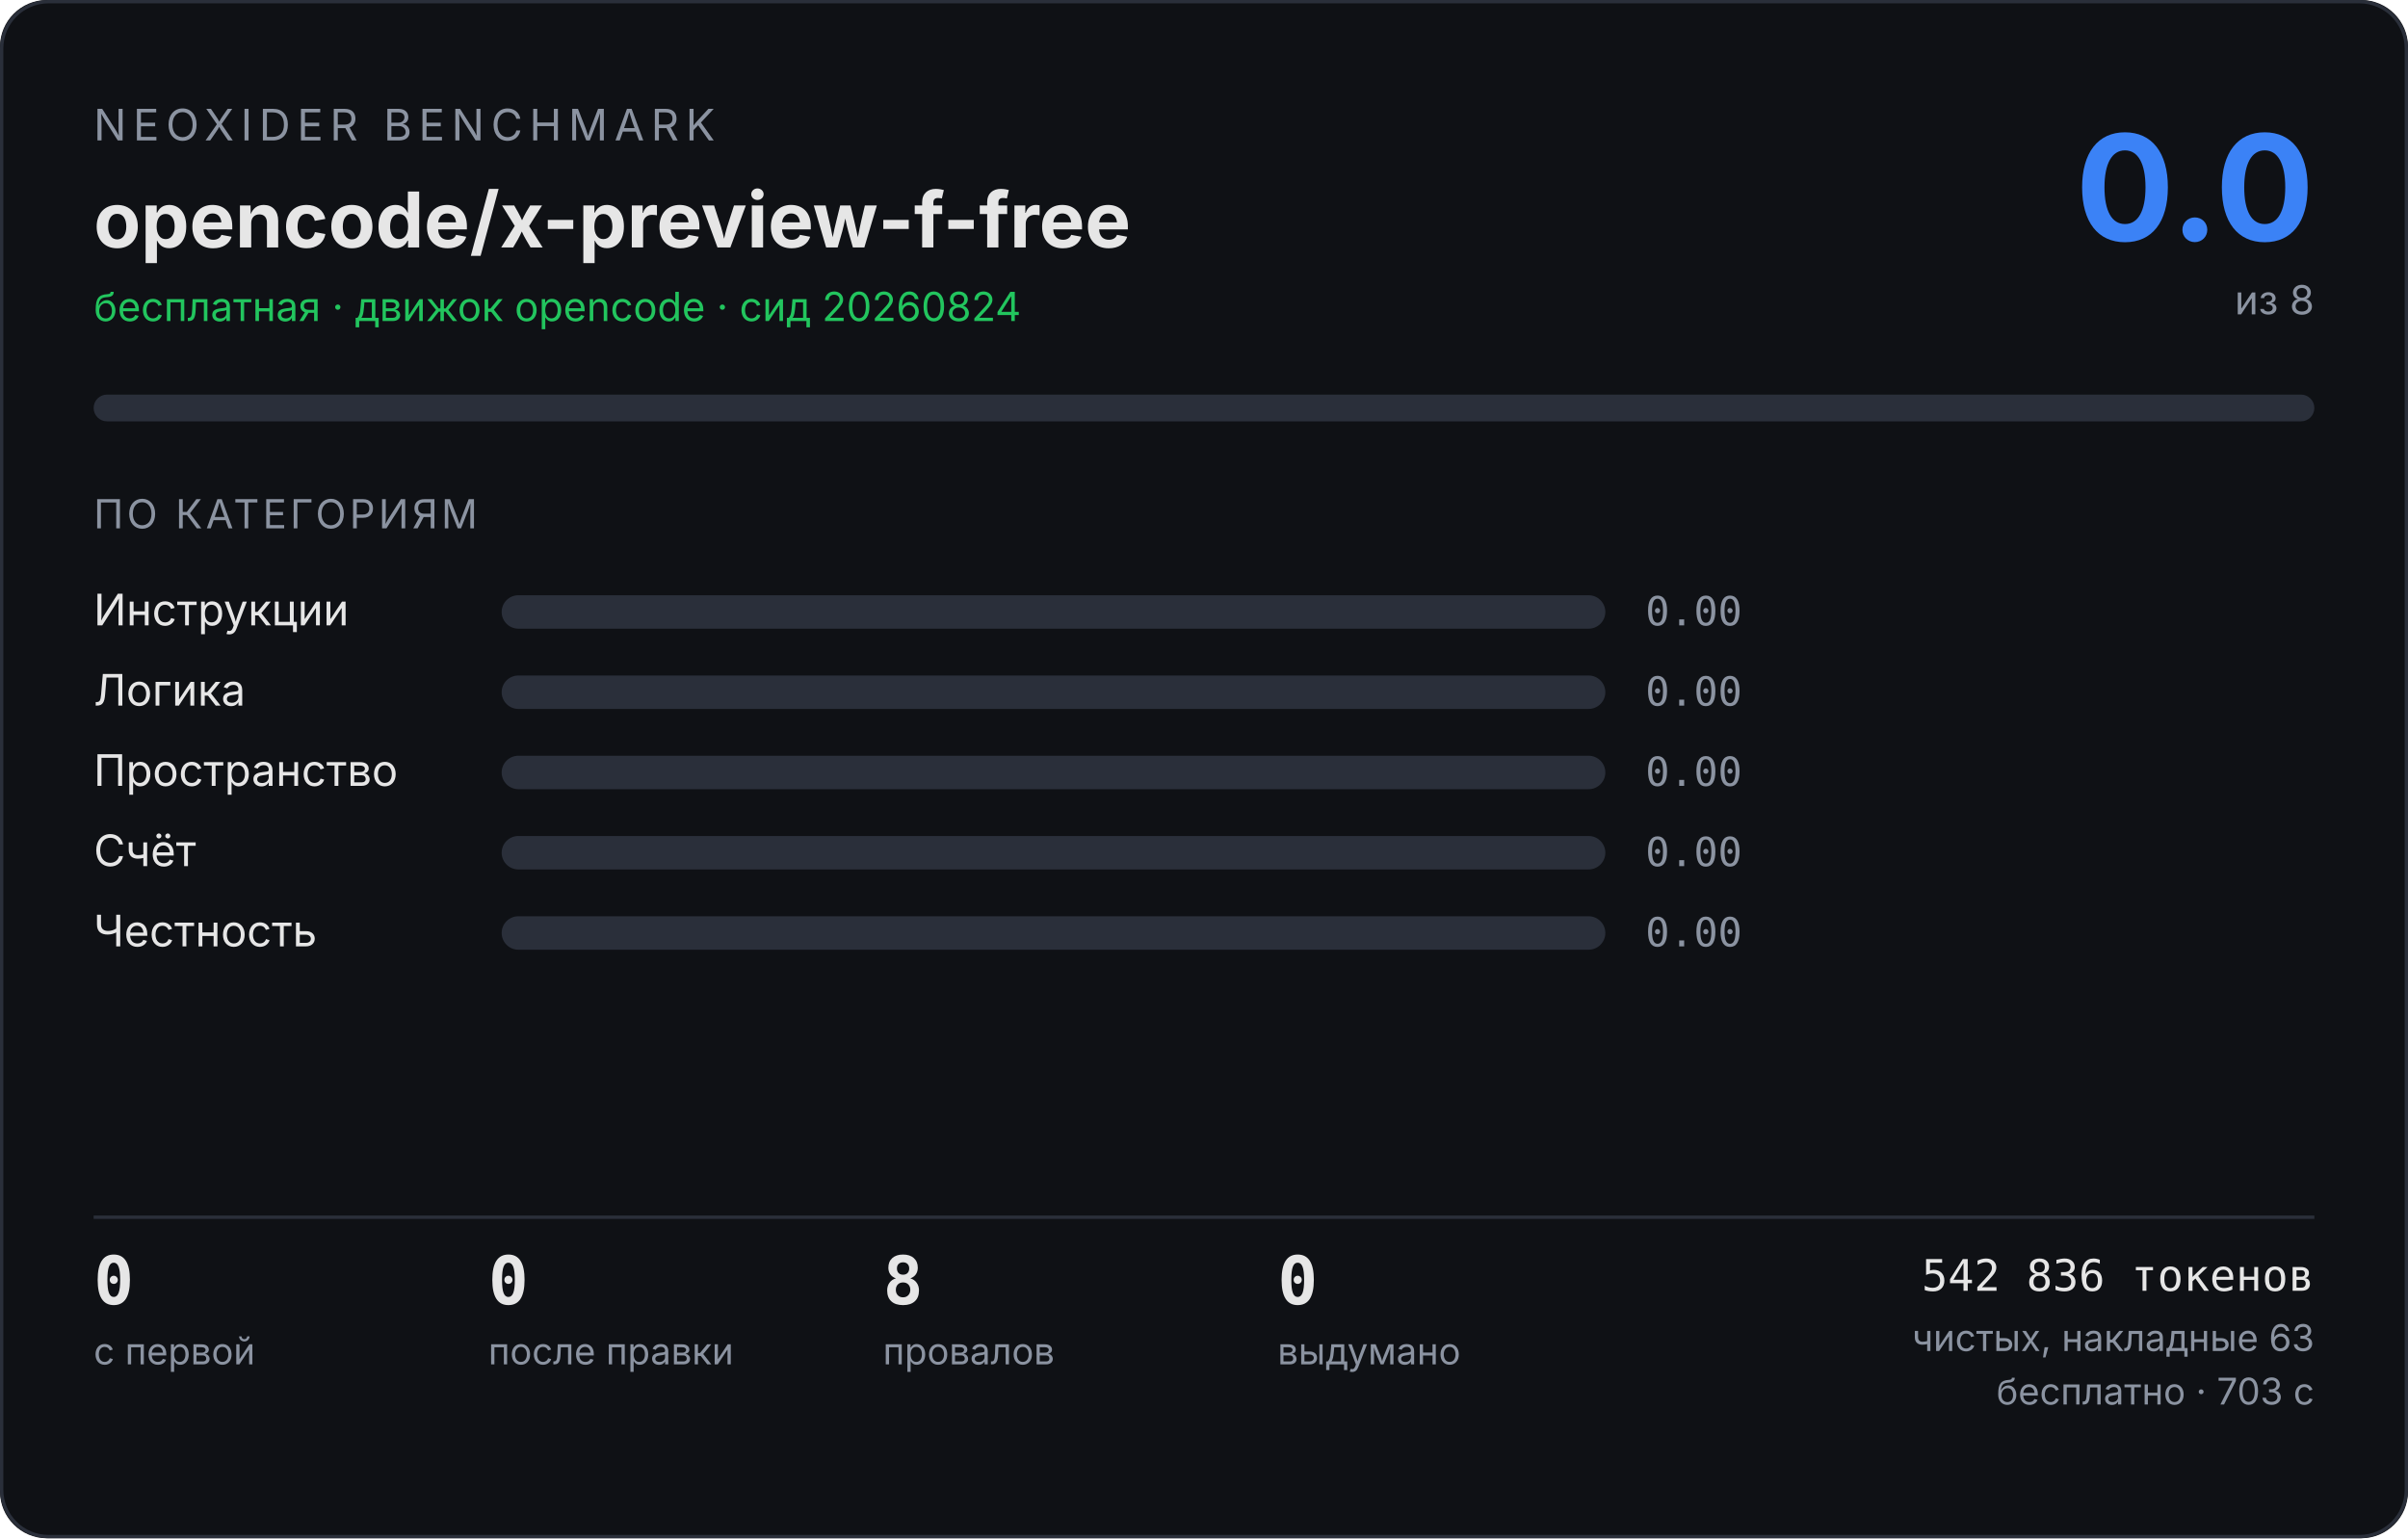
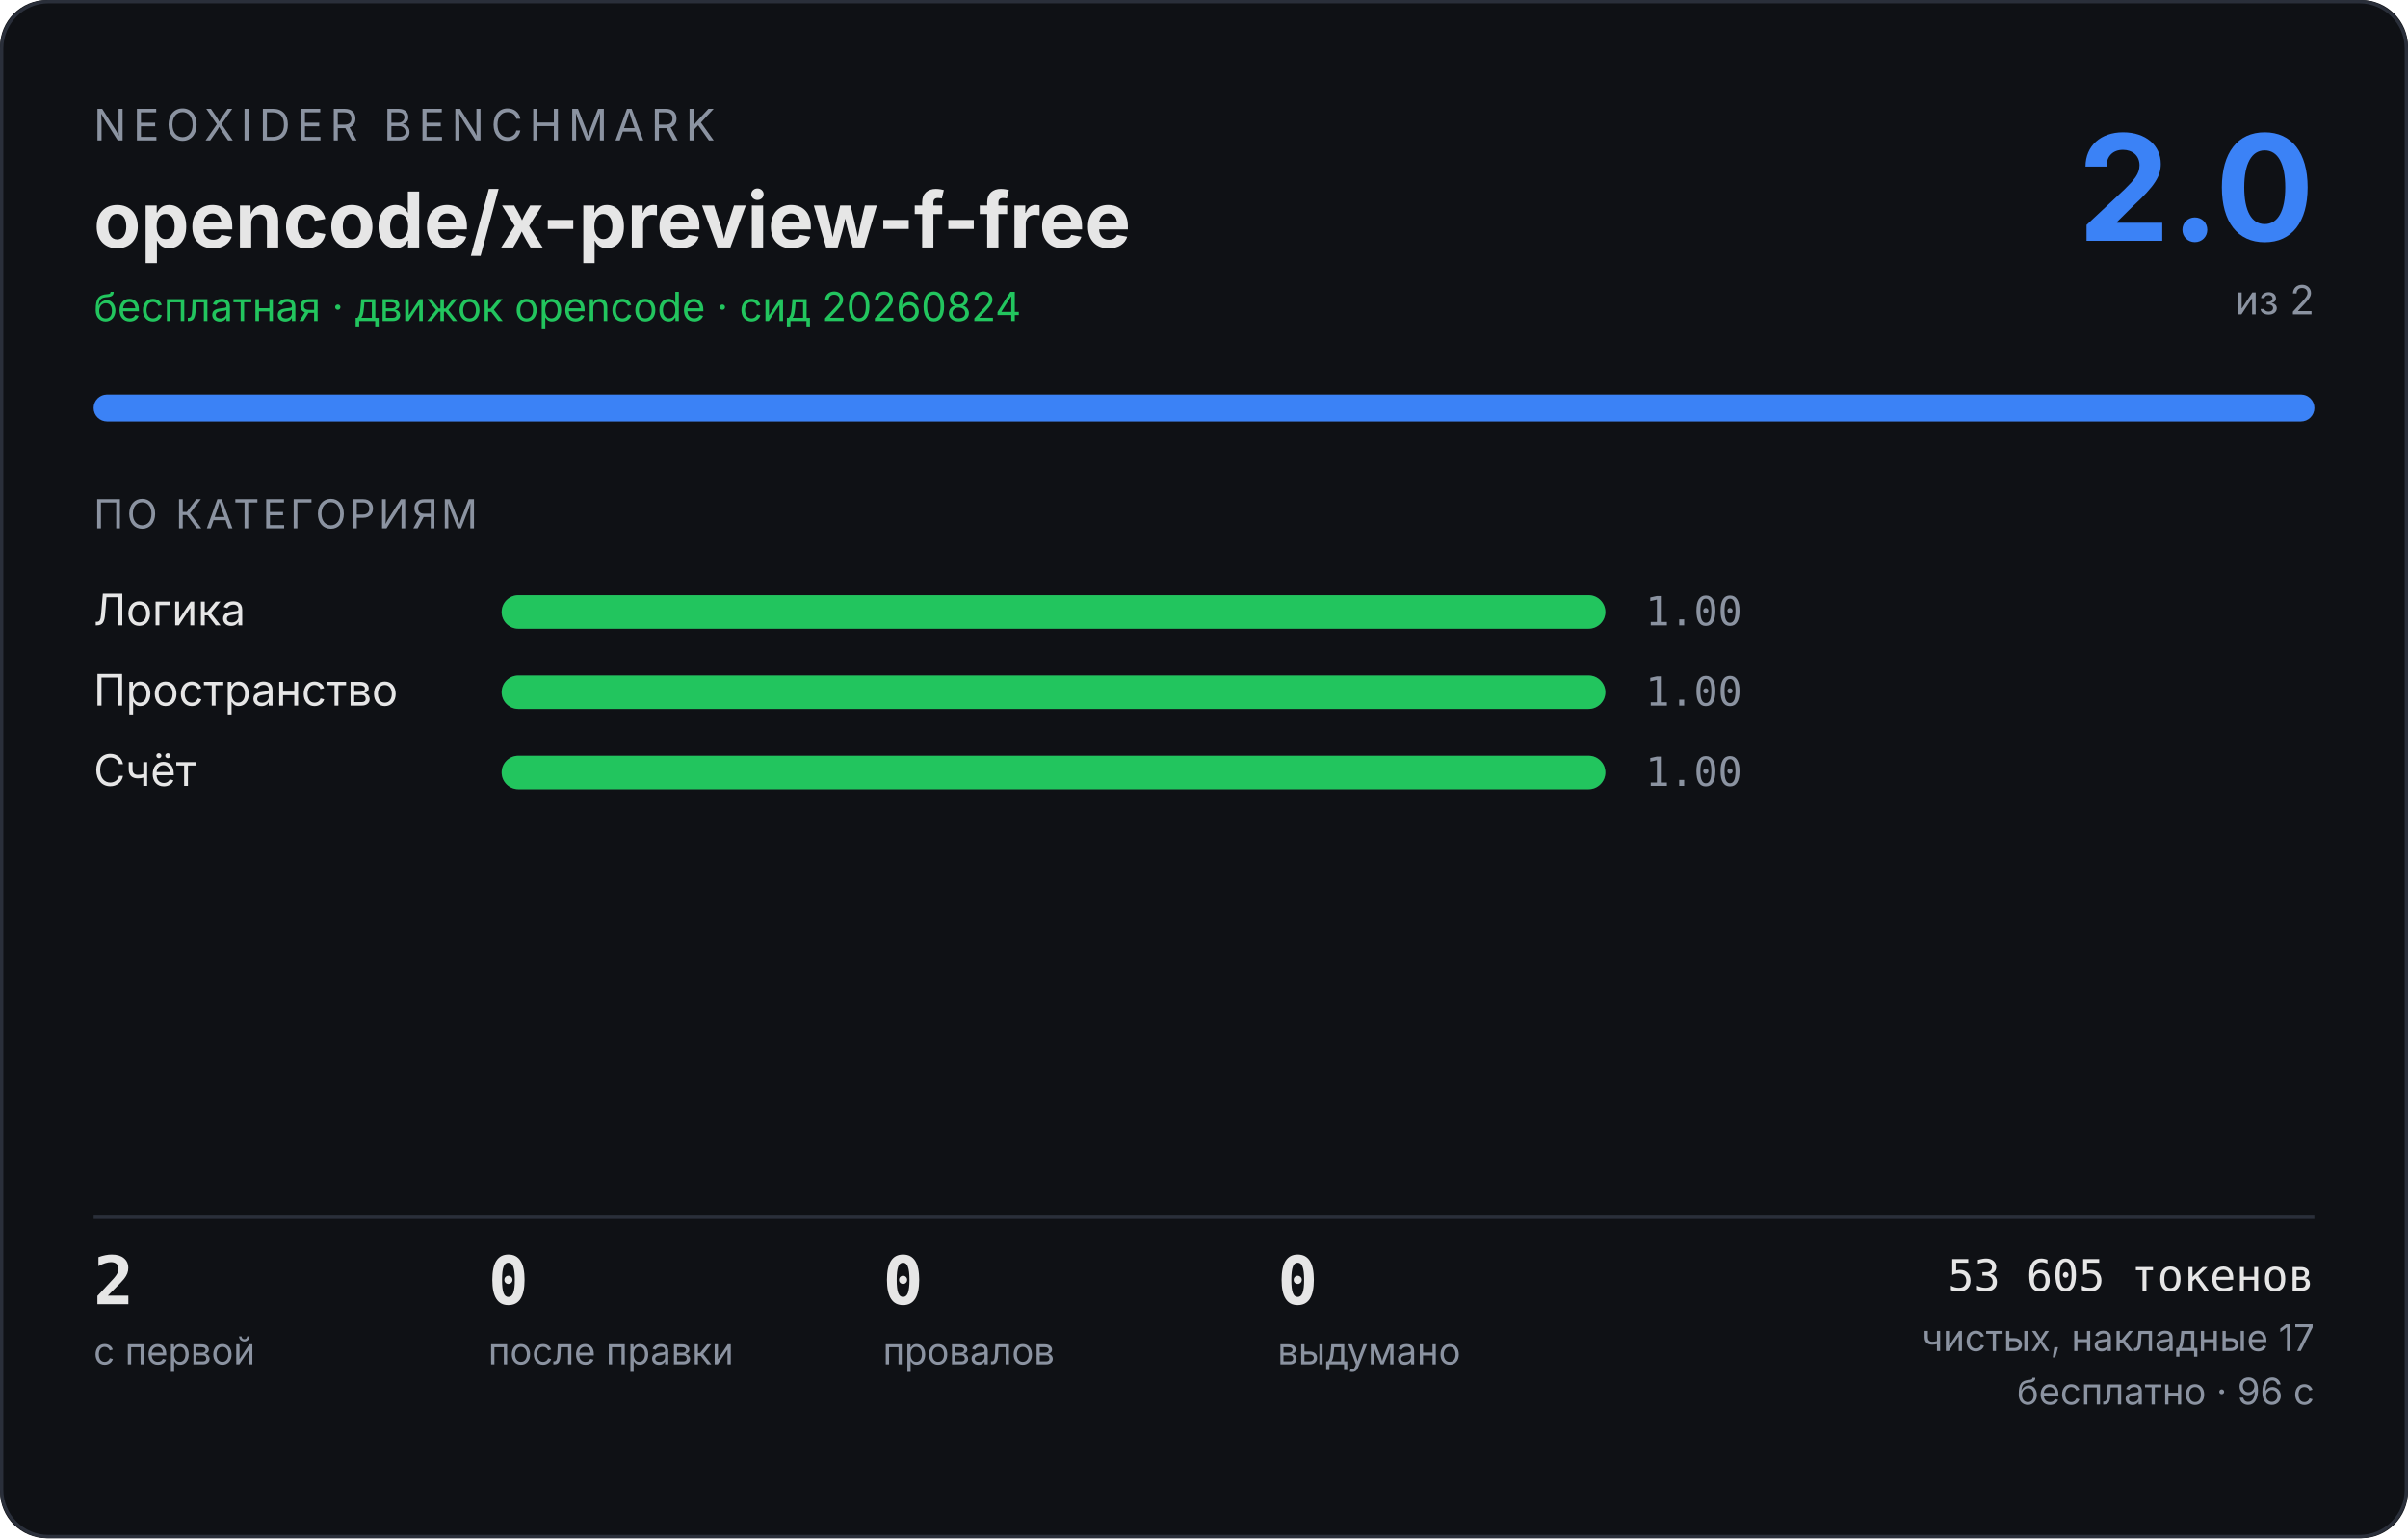
<svg xmlns="http://www.w3.org/2000/svg" width="720" height="460" viewBox="0 0 720 460" font-family="system-ui,-apple-system,Segoe UI,sans-serif">
  <rect width="720" height="460" rx="14" fill="#0f1115" />
  <rect x="0.5" y="0.5" width="719" height="459" rx="14" fill="none" stroke="#2a2f3a" />
  <text x="28" y="42" fill="#8b93a1" font-size="13" letter-spacing="2">NEOXIDER BENCHMARK</text>
  <text x="28" y="74" fill="#e6e6e6" font-size="23" font-weight="700">opencode/x-preview-f-free</text>
  <text x="28" y="96" fill="#22c55e" font-size="12">бесплатная · движок opencode · сид 20260824</text>
-   <text x="692" y="72" text-anchor="end" fill="#3b82f6" font-size="44" font-weight="700">0.0</text>
-   <text x="692" y="94" text-anchor="end" fill="#8b93a1" font-size="12">из 8</text>
+   <text x="692" y="72" text-anchor="end" fill="#3b82f6" font-size="44" font-weight="700">2.0</text>
+   <text x="692" y="94" text-anchor="end" fill="#8b93a1" font-size="12">из 2</text>
  <rect x="28" y="118" width="664" height="8" rx="4" fill="#2a2f3a" />
-   <rect x="28" y="118" width="0.0" height="8" rx="4" fill="#3b82f6" />
+   <rect x="28" y="118" width="664.0" height="8" rx="4" fill="#3b82f6" />
  <text x="28" y="158" fill="#8b93a1" font-size="12" letter-spacing="1">ПО КАТЕГОРИЯМ</text>
-   <text x="28" y="187" fill="#e6e6e6" font-size="13">Инструкции</text>
+   <text x="28" y="187" fill="#e6e6e6" font-size="13">Логика</text>
  <rect x="150" y="178" width="330" height="10" rx="5" fill="#2a2f3a" />
-   <rect x="150" y="178" width="0.0" height="10" rx="5" fill="#ef4444" />
-   <text x="492" y="187" fill="#8b93a1" font-size="12" font-family="ui-monospace,Consolas,monospace">0.00</text>
-   <text x="28" y="211" fill="#e6e6e6" font-size="13">Логика</text>
+   <rect x="150" y="178" width="330.0" height="10" rx="5" fill="#22c55e" />
+   <text x="492" y="187" fill="#8b93a1" font-size="12" font-family="ui-monospace,Consolas,monospace">1.00</text>
+   <text x="28" y="211" fill="#e6e6e6" font-size="13">Пространство</text>
  <rect x="150" y="202" width="330" height="10" rx="5" fill="#2a2f3a" />
-   <rect x="150" y="202" width="0.0" height="10" rx="5" fill="#ef4444" />
-   <text x="492" y="211" fill="#8b93a1" font-size="12" font-family="ui-monospace,Consolas,monospace">0.00</text>
-   <text x="28" y="235" fill="#e6e6e6" font-size="13">Пространство</text>
+   <rect x="150" y="202" width="330.0" height="10" rx="5" fill="#22c55e" />
+   <text x="492" y="211" fill="#8b93a1" font-size="12" font-family="ui-monospace,Consolas,monospace">1.00</text>
+   <text x="28" y="235" fill="#e6e6e6" font-size="13">Счёт</text>
  <rect x="150" y="226" width="330" height="10" rx="5" fill="#2a2f3a" />
-   <rect x="150" y="226" width="0.0" height="10" rx="5" fill="#ef4444" />
-   <text x="492" y="235" fill="#8b93a1" font-size="12" font-family="ui-monospace,Consolas,monospace">0.00</text>
-   <text x="28" y="259" fill="#e6e6e6" font-size="13">Счёт</text>
-   <rect x="150" y="250" width="330" height="10" rx="5" fill="#2a2f3a" />
-   <rect x="150" y="250" width="0.0" height="10" rx="5" fill="#ef4444" />
-   <text x="492" y="259" fill="#8b93a1" font-size="12" font-family="ui-monospace,Consolas,monospace">0.00</text>
-   <text x="28" y="283" fill="#e6e6e6" font-size="13">Честность</text>
-   <rect x="150" y="274" width="330" height="10" rx="5" fill="#2a2f3a" />
-   <rect x="150" y="274" width="0.0" height="10" rx="5" fill="#ef4444" />
-   <text x="492" y="283" fill="#8b93a1" font-size="12" font-family="ui-monospace,Consolas,monospace">0.00</text>
+   <rect x="150" y="226" width="330.0" height="10" rx="5" fill="#22c55e" />
+   <text x="492" y="235" fill="#8b93a1" font-size="12" font-family="ui-monospace,Consolas,monospace">1.00</text>
  <line x1="28" y1="364" x2="692" y2="364" stroke="#2a2f3a" />
-   <text x="28" y="390" fill="#e6e6e6" font-size="20" font-weight="700" font-family="ui-monospace,Consolas,monospace">0</text>
+   <text x="28" y="390" fill="#e6e6e6" font-size="20" font-weight="700" font-family="ui-monospace,Consolas,monospace">2</text>
  <text x="28" y="408" fill="#8b93a1" font-size="11">с первой</text>
  <text x="146" y="390" fill="#e6e6e6" font-size="20" font-weight="700" font-family="ui-monospace,Consolas,monospace">0</text>
  <text x="146" y="408" fill="#8b93a1" font-size="11">после правки</text>
-   <text x="264" y="390" fill="#e6e6e6" font-size="20" font-weight="700" font-family="ui-monospace,Consolas,monospace">8</text>
+   <text x="264" y="390" fill="#e6e6e6" font-size="20" font-weight="700" font-family="ui-monospace,Consolas,monospace">0</text>
  <text x="264" y="408" fill="#8b93a1" font-size="11">провалов</text>
  <text x="382" y="390" fill="#e6e6e6" font-size="20" font-weight="700" font-family="ui-monospace,Consolas,monospace">0</text>
  <text x="382" y="408" fill="#8b93a1" font-size="11">выдумано</text>
-   <text x="692" y="386" text-anchor="end" fill="#e6e6e6" font-size="13" font-family="ui-monospace,Consolas,monospace">542 836 токенов</text>
-   <text x="692" y="404" text-anchor="end" fill="#8b93a1" font-size="11">чистых, накладные 63</text>
-   <text x="692" y="420" text-anchor="end" fill="#8b93a1" font-size="11">бесплатно · 703 c</text>
+   <text x="692" y="386" text-anchor="end" fill="#e6e6e6" font-size="13" font-family="ui-monospace,Consolas,monospace">53 605 токенов</text>
+   <text x="692" y="404" text-anchor="end" fill="#8b93a1" font-size="11">чистых, накладные 17</text>
+   <text x="692" y="420" text-anchor="end" fill="#8b93a1" font-size="11">бесплатно · 96 c</text>
</svg>
